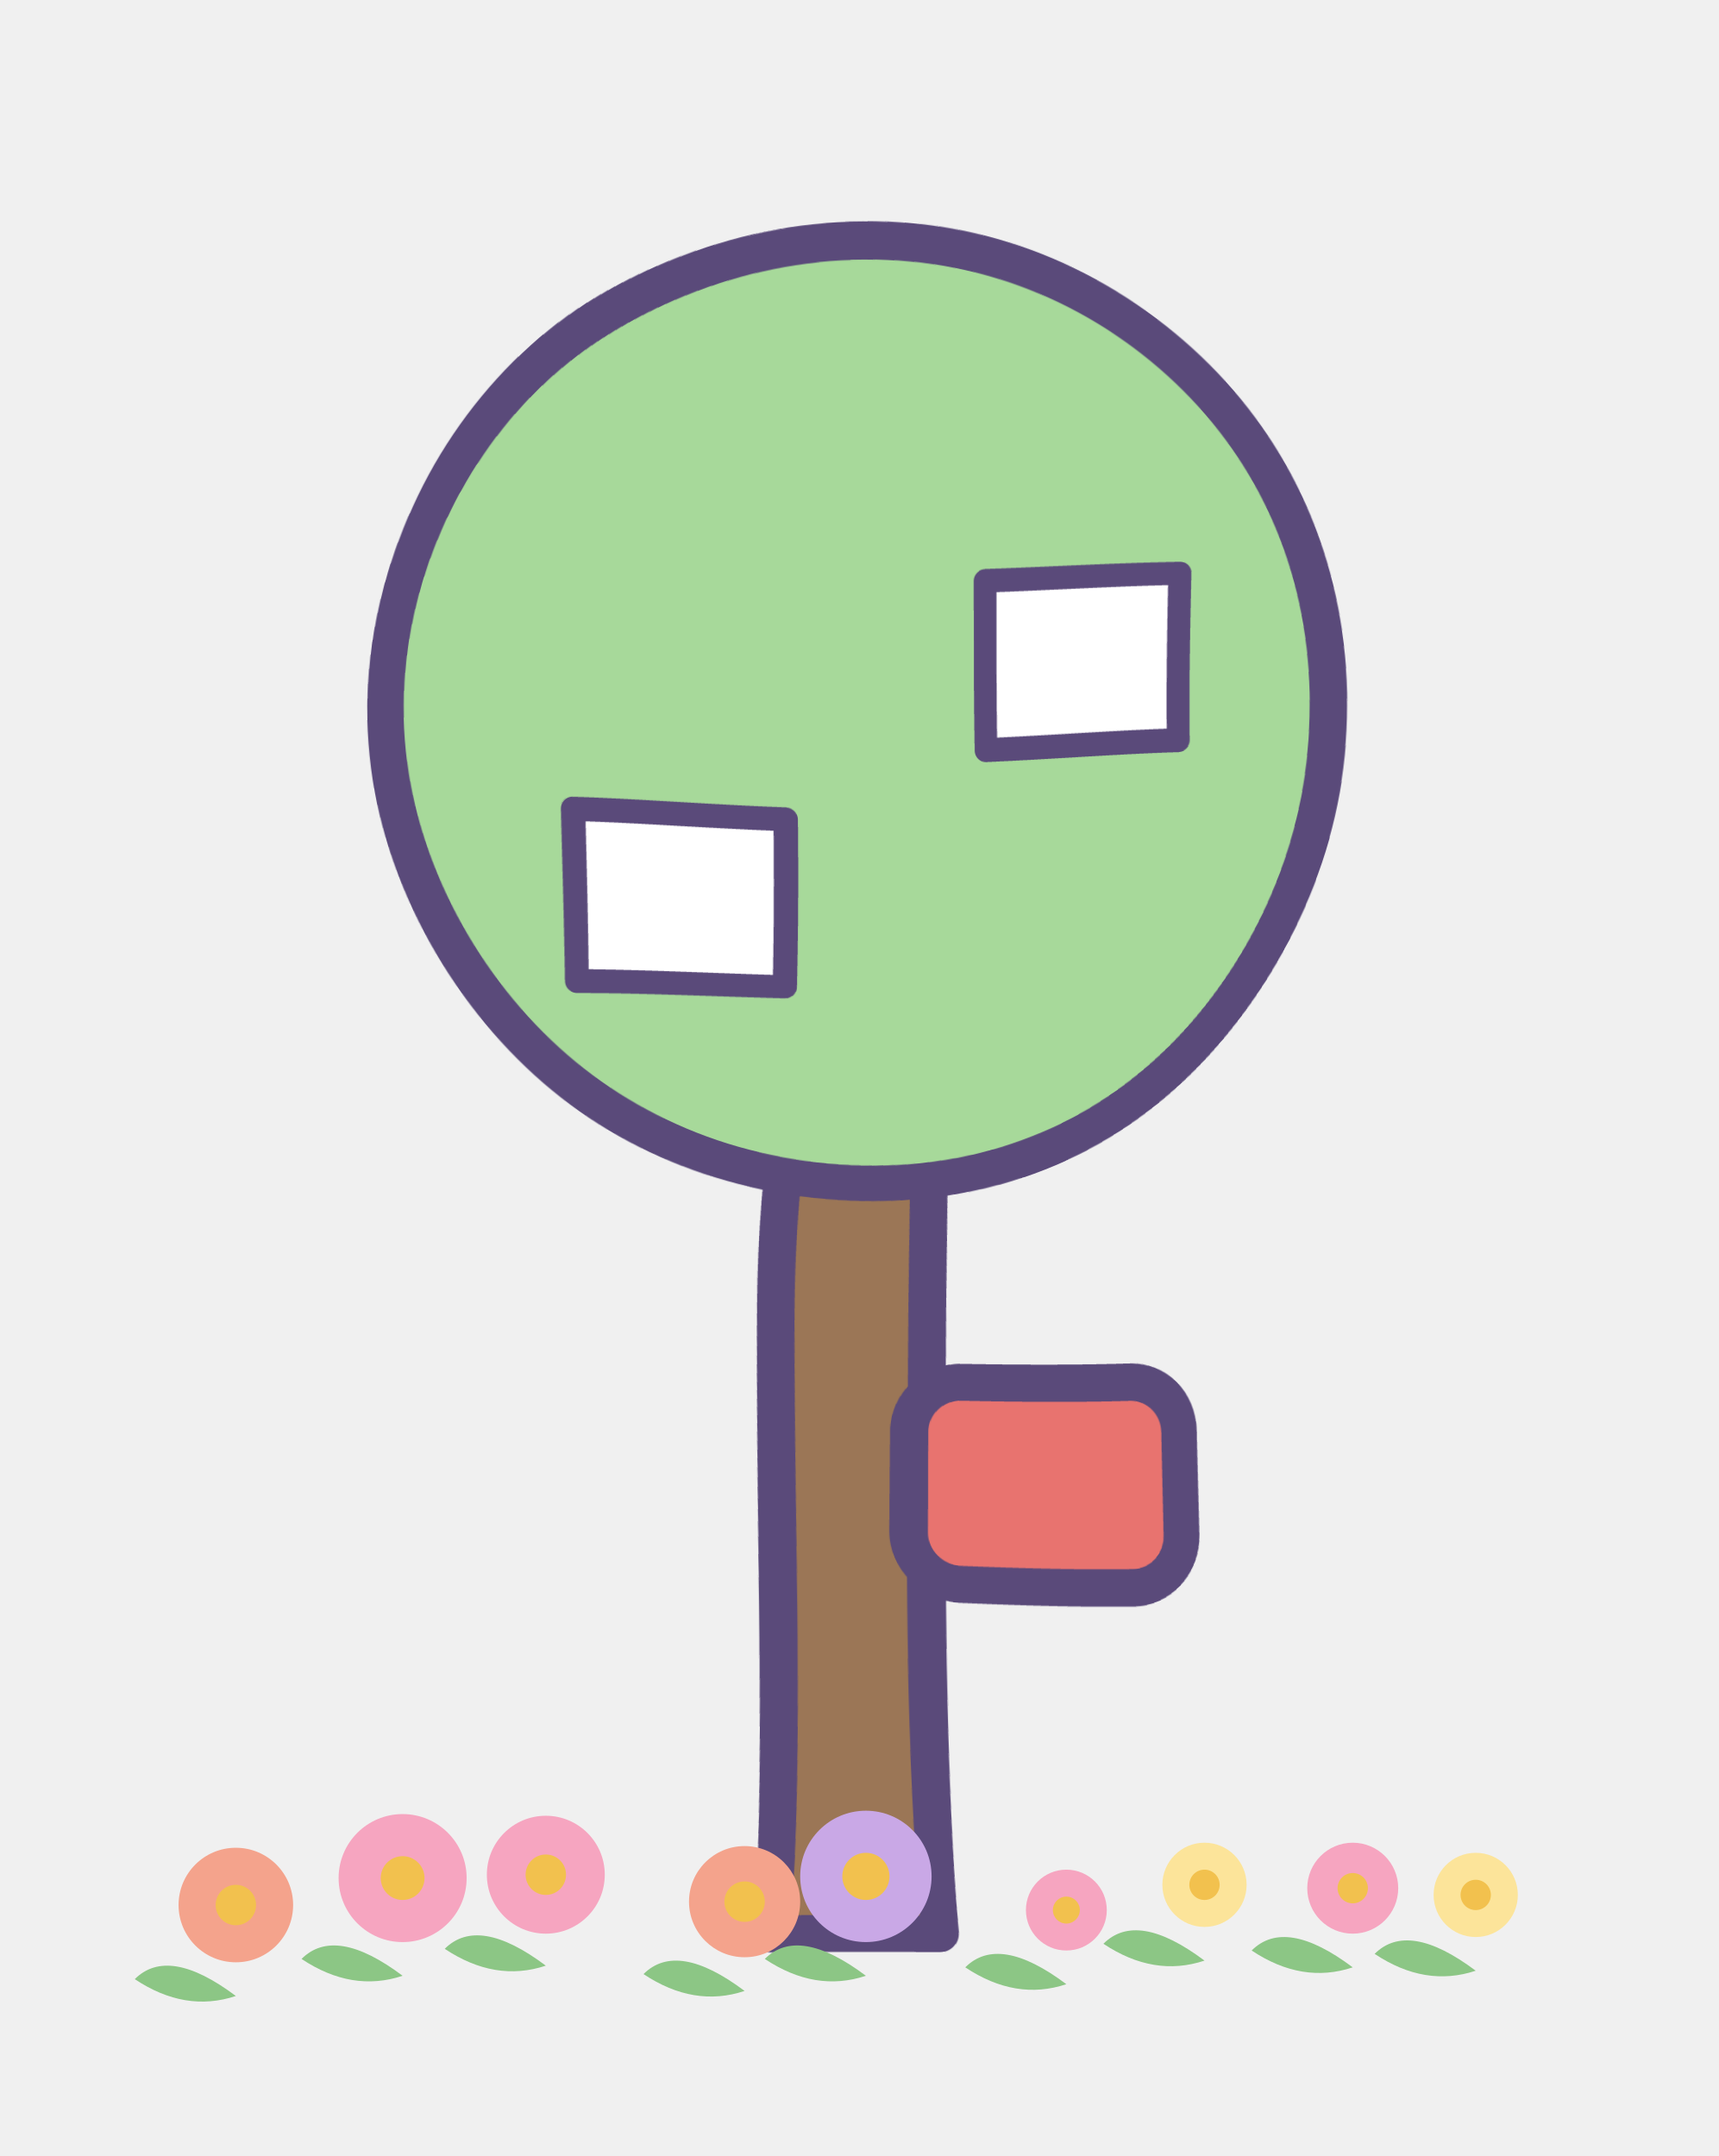
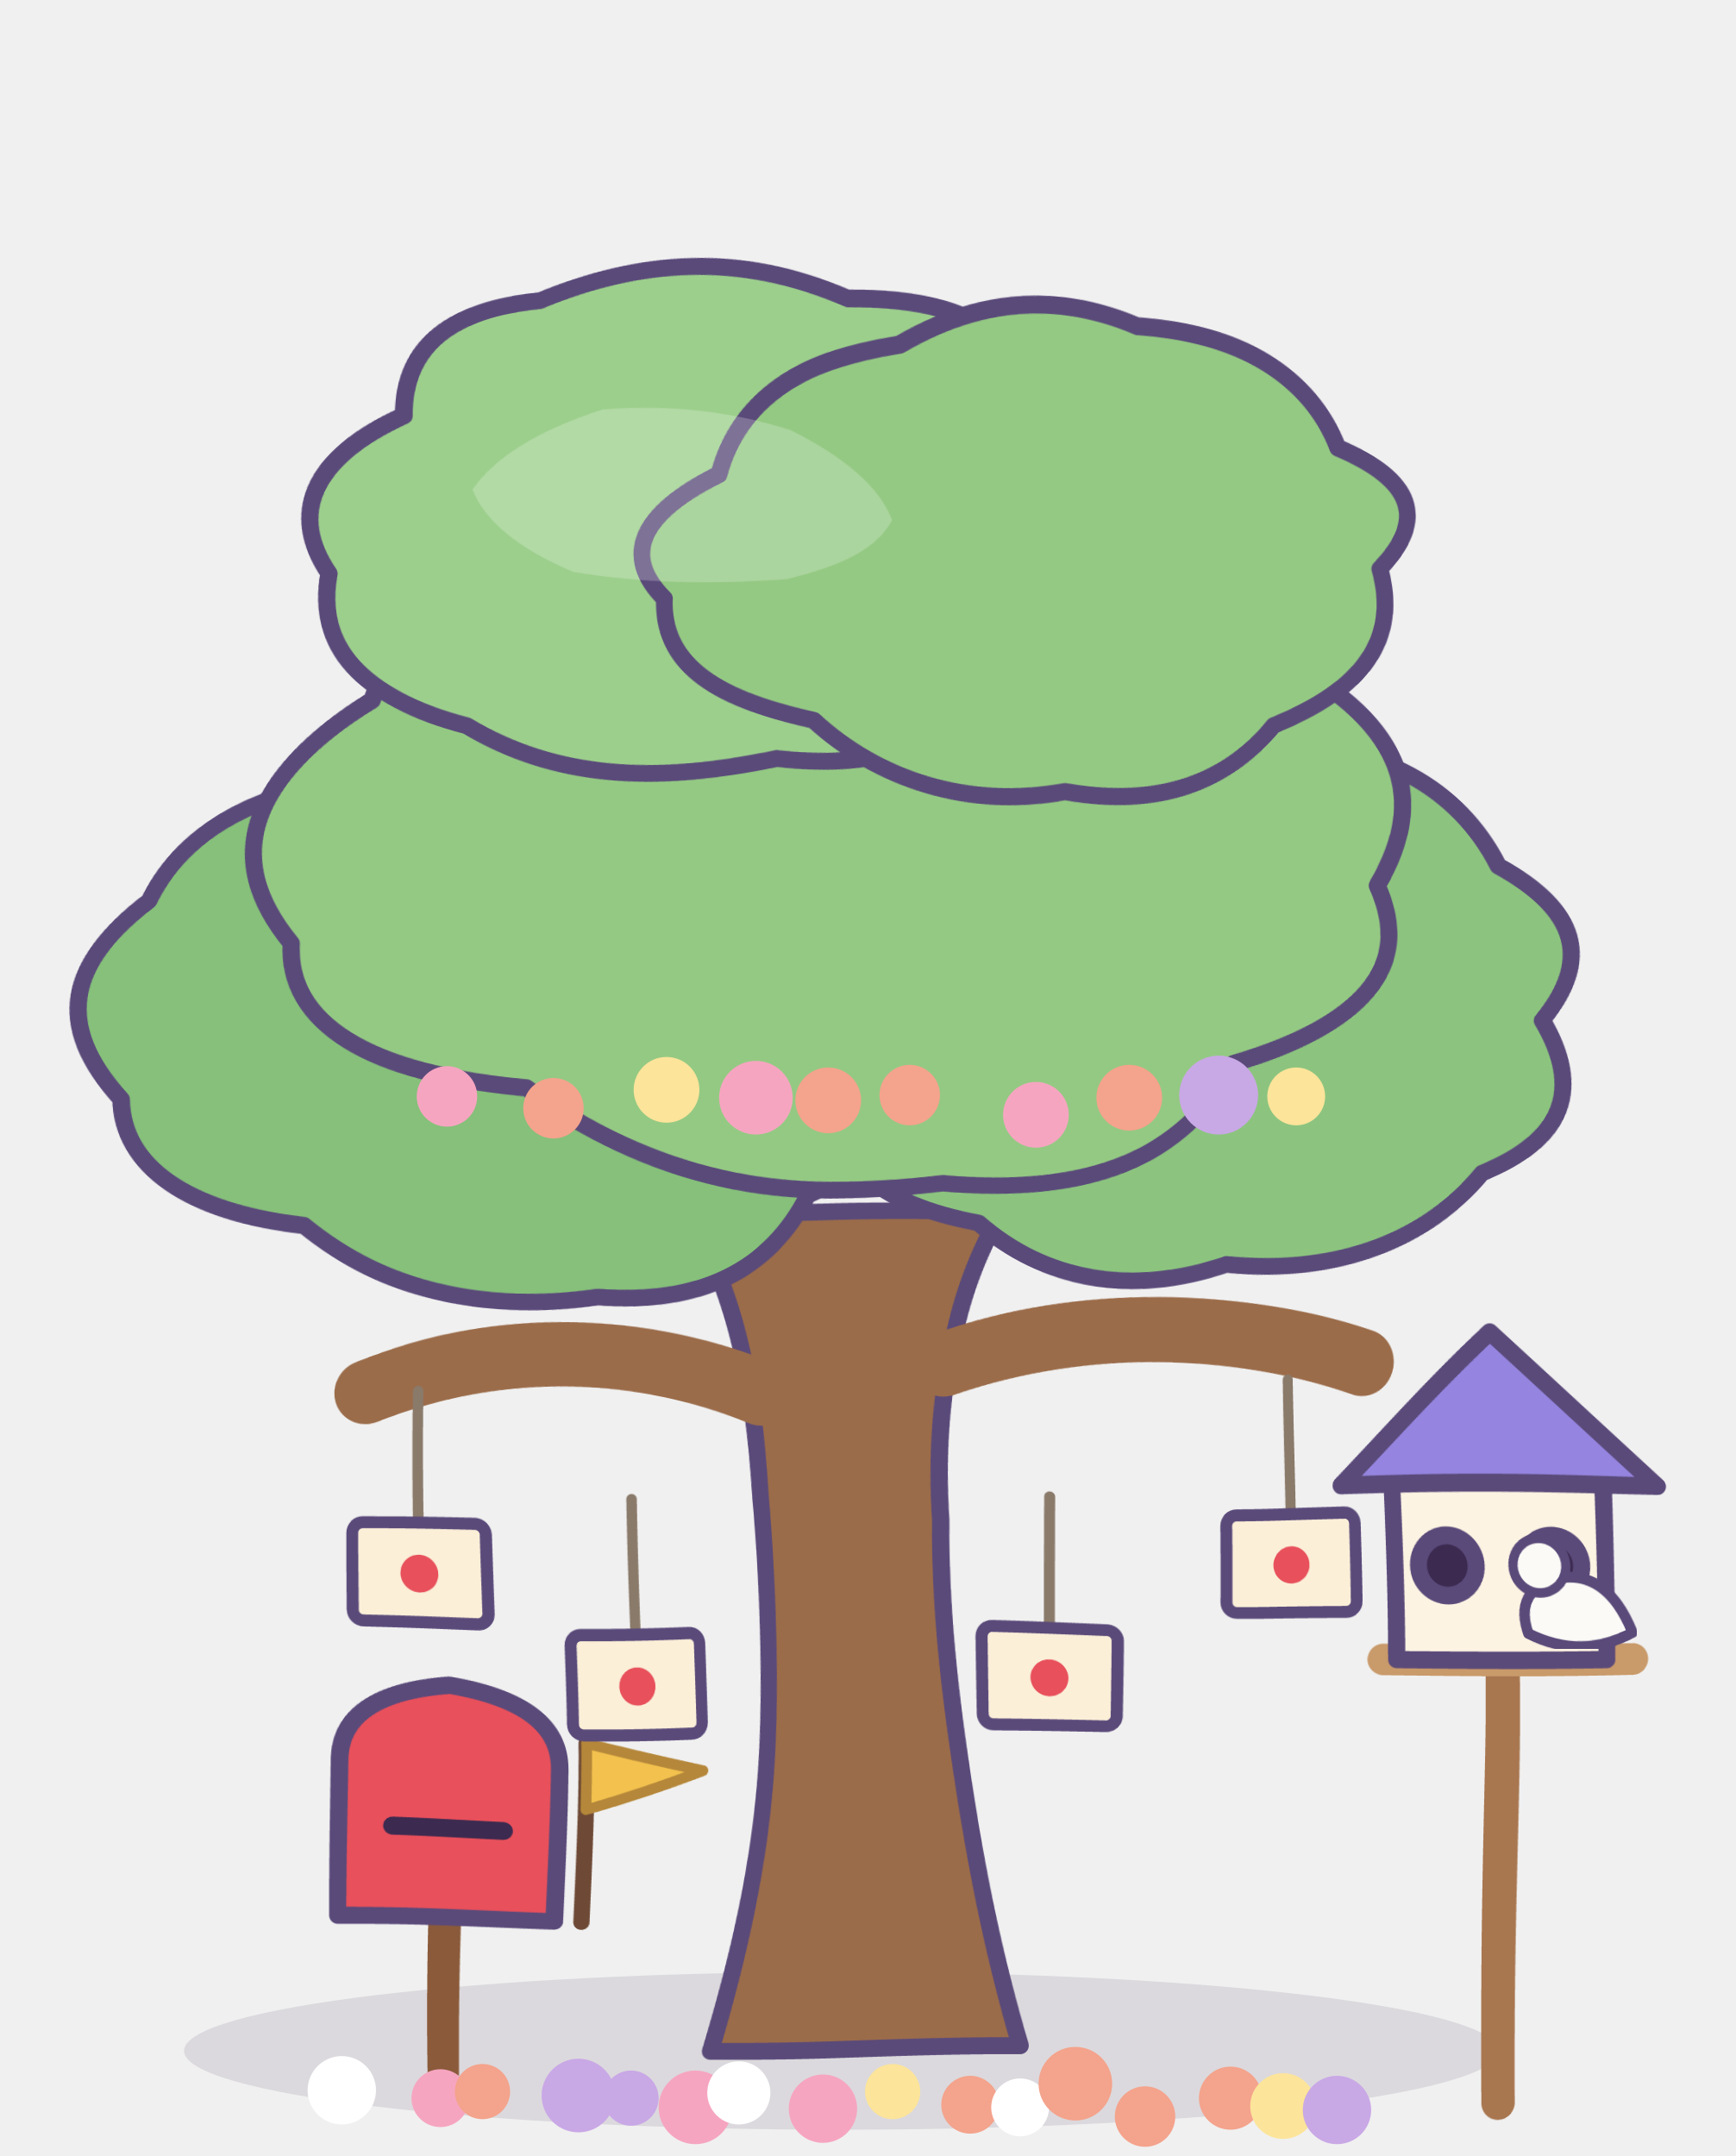
- <svg xmlns="http://www.w3.org/2000/svg" viewBox="398 722 102 128" width="102" height="128">
+ <svg xmlns="http://www.w3.org/2000/svg" viewBox="370 700 132 164" width="132" height="164">
  <defs>
    <filter id="firka" x="-5%" y="-5%" width="110%" height="110%">
      <feTurbulence type="fractalNoise" baseFrequency="0.03" numOctaves="1" seed="4" />
      <feDisplacementMap in="SourceGraphic" scale="3" />
    </filter>
    <filter id="szurke">
-       <feColorMatrix type="saturate" values=".3" />
+       <feColorMatrix type="saturate" values=".25" />
    </filter>
  </defs>
-   <g filter="url(#firka)" stroke="#5a4a7a" stroke-width="2.2" stroke-linejoin="round" stroke-linecap="round">
-     <g id="h-postafa">
-       <path d="M444,837 C446,812 442,795 446,780 L452,780 C454,798 452,818 454,837 Z" fill="#9b7656" />
-       <circle cx="449" cy="764" r="28" fill="#a7d99a" />
-       <rect x="452" y="804" width="16" height="12" rx="3" fill="#e8736f" />
-       <path d="M432,770 L432,780 L444,780 L444,770 Z M456,756 L456,766 L468,766 L468,756 Z" fill="#fff" stroke-width="1.4" />
+   <ellipse cx="434" cy="856" rx="50" ry="6" fill="#3c2a50" opacity="0.12" stroke="none" />
+   <g filter="url(#firka)" stroke="#5a4a7a" stroke-width="1.3" stroke-linejoin="round" stroke-linecap="round">
+     <path d="M424,856 Q430,834 428,814 Q427,800 422,792 L446,792 Q441,802 442,816 Q442,836 448,856 Z" fill="#9b6c4a" />
+     <path d="M428,806 Q414,800 398,806 M442,804 Q458,798 474,804" stroke="#9b6c4a" stroke-width="5" fill="none" />
+     <path d="M437.6,778 Q441.2,786.2 431.2,790.7 Q426.9,799.2 415.3,798.5 Q402.4,800.7 392.9,793 Q379.6,791.5 379.6,784 Q372.3,775.9 381.5,768.7 Q385.5,759.8 400.3,758.9 Q407.7,752.9 416,757.9 Q430,758.3 435.2,767.4 Q443.8,771.2 437.6,778 Z" fill="#86c07a" />
+     <path d="M487.6,777.9 Q492.6,786.1 483.3,789.8 Q476.9,797.6 463.1,796 Q452,799.6 444.3,792.9 Q432.6,790.8 432.9,782.2 Q423.6,775.3 430.2,768.6 Q431.6,760 445.3,758.3 Q454.8,752.1 466.5,756.4 Q479.5,757 484,765.9 Q493,770.8 487.6,777.9 Z" fill="#8cc47f" />
+     <path d="M474.9,767.5 Q479,776.8 463.4,780.5 Q457.6,791 441.5,789.8 Q423.4,792.4 409.9,782.6 Q391.9,781.1 392.4,772 Q384.3,762.1 398,753 Q402.1,741.3 420,739.4 Q430.2,731.5 442,737.8 Q460.1,738 466.8,749.7 Q481.2,757.1 474.9,767.5 Z" fill="#94c983" />
+     <path d="M454.7,742.5 Q456,749.1 443.4,751.8 Q439.7,758.9 429.2,757.8 Q415.2,760.9 405.1,754.8 Q393.2,751.7 394.9,743.5 Q390.5,736.9 400.7,731.6 Q400.7,723.5 410.9,722.7 Q422.6,718.1 434.9,723.1 Q446.9,722.8 448.8,730.1 Q459.5,735.2 454.7,742.5 Z" fill="#9ccf8c" />
+     <path d="M474.8,743.1 Q477.1,751.1 466.8,755.1 Q461.5,761.6 450.4,759.6 Q439.2,761.5 431.9,754.8 Q420.1,752.4 420.4,745.4 Q415.4,740.4 424.7,736.1 Q427,728.3 438.6,726.4 Q447.7,721.3 456.9,725.2 Q468.9,726.2 471.7,734 Q480.3,737.6 474.8,743.1 Z" fill="#94c983" />
+     <path d="M437.6,739.3 Q436,742.4 429.8,744 Q421.5,744.7 413.3,743.2 Q407,740.5 405.7,737 Q408.5,733.2 415.8,731.1 Q423.2,730.7 430.2,732.8 Q436.3,735.7 437.6,739.3 Z" fill="#fff" opacity=".22" stroke="none" />
+   </g>
+   <g filter="url(#firka)" stroke="#5a4a7a" stroke-width="1.3" stroke-linejoin="round" stroke-linecap="round">
+     <path d="M404,858 V846" stroke="#8a5a3a" stroke-width="2.4" />
+     <path d="M396,846 V834 Q396,829 404,828 Q412,829 412,834 V846 Z" fill="#e8505b" />
+     <path d="M400,839 H408" stroke="#3c2a50" stroke-width="1.4" />
+     <g transform="translate(414 832)">
+       <path d="M0,0 V14" stroke="#6e4a36" stroke-width="1.2" />
+       <path d="M0,0 l9,2.2 l-9,2.9 Z" fill="#f2c14e" stroke="#b5873a" stroke-width=".8">
+         <animateTransform attributeName="transform" type="skewY" values="0;-7;0" dur="2.4s" repeatCount="indefinite" />
+       </path>
    </g>
  </g>
-   <g stroke="none">
-     <path d="M412.0,840.5 q-4,-3 -6,-1 q3,2 6,1 Z" fill="#8cc685" />
-     <circle cx="412.0" cy="835.1" r="3.4" fill="#f4a38c" />
-     <circle cx="412.0" cy="835.1" r="1.2" fill="#f2c14e" />
-     <path d="M421.9,839.3 q-4,-3 -6,-1 q3,2 6,1 Z" fill="#8cc685" />
-     <circle cx="421.9" cy="833.5" r="3.8" fill="#f6a5c0" />
-     <circle cx="421.9" cy="833.5" r="1.3" fill="#f2c14e" />
-     <path d="M430.4,838.7 q-4,-3 -6,-1 q3,2 6,1 Z" fill="#8cc685" />
-     <circle cx="430.4" cy="833.3" r="3.5" fill="#f6a5c0" />
-     <circle cx="430.4" cy="833.3" r="1.2" fill="#f2c14e" />
-     <path d="M442.2,840.2 q-4,-3 -6,-1 q3,2 6,1 Z" fill="#8cc685" />
-     <circle cx="442.2" cy="834.9" r="3.3" fill="#f4a38c" />
-     <circle cx="442.2" cy="834.9" r="1.2" fill="#f2c14e" />
-     <path d="M449.4,839.3 q-4,-3 -6,-1 q3,2 6,1 Z" fill="#8cc685" />
-     <circle cx="449.4" cy="833.4" r="3.9" fill="#c9a8e6" />
-     <circle cx="449.4" cy="833.4" r="1.4" fill="#f2c14e" />
-     <path d="M461.3,839.8 q-4,-3 -6,-1 q3,2 6,1 Z" fill="#8cc685" />
-     <circle cx="461.3" cy="835.4" r="2.4" fill="#f6a5c0" />
-     <circle cx="461.3" cy="835.4" r="0.8" fill="#f2c14e" />
-     <path d="M469.5,838.4 q-4,-3 -6,-1 q3,2 6,1 Z" fill="#8cc685" />
-     <circle cx="469.5" cy="833.9" r="2.5" fill="#fce49a" />
-     <circle cx="469.5" cy="833.9" r="0.9" fill="#f2c14e" />
-     <path d="M478.3,838.8 q-4,-3 -6,-1 q3,2 6,1 Z" fill="#8cc685" />
-     <circle cx="478.3" cy="834.1" r="2.7" fill="#f6a5c0" />
-     <circle cx="478.3" cy="834.1" r="0.9" fill="#f2c14e" />
-     <path d="M485.6,839.0 q-4,-3 -6,-1 q3,2 6,1 Z" fill="#8cc685" />
-     <circle cx="485.6" cy="834.5" r="2.5" fill="#fce49a" />
-     <circle cx="485.6" cy="834.5" r="0.9" fill="#f2c14e" />
+   <g filter="url(#firka)" stroke="#5a4a7a" stroke-width="1.3" stroke-linejoin="round" stroke-linecap="round">
+     <path d="M484,860 V826" stroke="#a8764f" stroke-width="2.6" />
+     <path d="M475,826 H494" stroke="#c99a6a" stroke-width="2.4" />
+     <path d="M476,826 V812 H492 V826 Z" fill="#fdf3e2" />
+     <path d="M472,813 L484,802 L496,813 Z" fill="#9585e0" />
+     <circle cx="480" cy="819" r="2.2" fill="#3c2a50" />
+     <circle cx="488" cy="819" r="2.2" fill="#3c2a50" />
  </g>
-   <path transform="translate(435.2,774.0)" d="M0,-5 L1.2,-1.2 L5,0 L1.2,1.2 L0,5 L-1.2,1.2 L-5,0 L-1.2,-1.2Z" fill="#fff6c2" stroke="#e3a92a" stroke-width=".8" opacity="0">
+   <g filter="url(#firka)" stroke="#5a4a7a" stroke-width="1.3" stroke-linejoin="round" stroke-linecap="round">
+     <g>
+       <path d="M402,806 V816" stroke="#8a7a6a" stroke-width=".8" />
+       <rect x="397" y="816" width="10" height="7.4" rx=".8" fill="#fbefd8" stroke-width=".9" />
+       <circle cx="402" cy="819.8" r="1.4" fill="#e8505b" stroke="none" />
+       <animateTransform attributeName="transform" type="rotate" values="-7 402 806;7 402 806;-7 402 806" dur="2.6s" repeatCount="indefinite" />
+     </g>
+     <g>
+       <path d="M418,814 V824" stroke="#8a7a6a" stroke-width=".8" />
+       <rect x="413" y="824" width="10" height="7.4" rx=".8" fill="#fbefd8" stroke-width=".9" />
+       <circle cx="418" cy="827.8" r="1.4" fill="#e8505b" stroke="none" />
+       <animateTransform attributeName="transform" type="rotate" values="-7 418 814;7 418 814;-7 418 814" dur="3.3s" repeatCount="indefinite" />
+     </g>
+     <g>
+       <path d="M450,814 V824" stroke="#8a7a6a" stroke-width=".8" />
+       <rect x="445" y="824" width="10" height="7.4" rx=".8" fill="#fbefd8" stroke-width=".9" />
+       <circle cx="450" cy="827.8" r="1.4" fill="#e8505b" stroke="none" />
+       <animateTransform attributeName="transform" type="rotate" values="-7 450 814;7 450 814;-7 450 814" dur="4.0s" repeatCount="indefinite" />
+     </g>
+     <g>
+       <path d="M468,805 V815" stroke="#8a7a6a" stroke-width=".8" />
+       <rect x="463" y="815" width="10" height="7.4" rx=".8" fill="#fbefd8" stroke-width=".9" />
+       <circle cx="468" cy="818.8" r="1.4" fill="#e8505b" stroke="none" />
+       <animateTransform attributeName="transform" type="rotate" values="-7 468 805;7 468 805;-7 468 805" dur="4.7s" repeatCount="indefinite" />
+     </g>
+   </g>
+   <g filter="url(#firka)" stroke="#5a4a7a" stroke-width="1.3" stroke-linejoin="round" stroke-linecap="round">
+     <g>
+       <g transform="translate(491 824)">
+         <path d="M3,0 Q1,-5 -3,-4 Q-6,-3 -5,0 Q-1,2 3,0 Z" fill="#fbfaf6" stroke-width=".8" />
+         <circle cx="-4" cy="-5" r="2" fill="#fbfaf6" stroke-width=".7" />
+       </g>
+       <animateTransform attributeName="transform" type="translate" values="0,0;0,0;0,-2;0,0;0,0" keyTimes="0;.6;.66;.72;1" dur="4s" repeatCount="indefinite" />
+     </g>
+   </g>
+   <circle cx="396" cy="859" r="2.6" fill="#fff" stroke="none" />
+   <circle cx="403.5" cy="859.6" r="2.2" fill="#f6a5c0" stroke="none" />
+   <circle cx="406.7" cy="859.1" r="2.1" fill="#f4a38c" stroke="none" />
+   <circle cx="414" cy="859.4" r="2.8" fill="#c9a8e6" stroke="none" />
+   <circle cx="418" cy="859.6" r="2.1" fill="#c9a8e6" stroke="none" />
+   <circle cx="422.9" cy="860.3" r="2.8" fill="#f6a5c0" stroke="none" />
+   <circle cx="426.2" cy="859.2" r="2.4" fill="#fff" stroke="none" />
+   <circle cx="432.6" cy="860.4" r="2.6" fill="#f6a5c0" stroke="none" />
+   <circle cx="437.9" cy="859.1" r="2.1" fill="#fce49a" stroke="none" />
+   <circle cx="443.8" cy="860.1" r="2.2" fill="#f4a38c" stroke="none" />
+   <circle cx="447.6" cy="860.3" r="2.2" fill="#fff" stroke="none" />
+   <circle cx="451.8" cy="858.5" r="2.8" fill="#f4a38c" stroke="none" />
+   <circle cx="457.1" cy="861" r="2.3" fill="#f4a38c" stroke="none" />
+   <circle cx="463.6" cy="859.6" r="2.4" fill="#f4a38c" stroke="none" />
+   <circle cx="467.6" cy="860.2" r="2.5" fill="#fce49a" stroke="none" />
+   <circle cx="471.7" cy="860.5" r="2.6" fill="#c9a8e6" stroke="none" />
+   <circle cx="404" cy="783.4" r="2.3" fill="#f6a5c0" stroke="none" />
+   <circle cx="412.1" cy="784.3" r="2.3" fill="#f4a38c" stroke="none" />
+   <circle cx="420.7" cy="782.9" r="2.5" fill="#fce49a" stroke="none" />
+   <circle cx="427.5" cy="783.5" r="2.8" fill="#f6a5c0" stroke="none" />
+   <circle cx="433" cy="783.7" r="2.5" fill="#f4a38c" stroke="none" />
+   <circle cx="439.2" cy="783.3" r="2.3" fill="#f4a38c" stroke="none" />
+   <circle cx="448.8" cy="784.8" r="2.5" fill="#f6a5c0" stroke="none" />
+   <circle cx="455.9" cy="783.5" r="2.5" fill="#f4a38c" stroke="none" />
+   <circle cx="462.7" cy="783.3" r="3" fill="#c9a8e6" stroke="none" />
+   <circle cx="468.6" cy="783.4" r="2.2" fill="#fce49a" stroke="none" />
+   <path transform="translate(420,732)" d="M0,-5 L1.2,-1.2 L5,0 L1.2,1.2 L0,5 L-1.2,1.2 L-5,0 L-1.2,-1.2Z" fill="#fff6c2" stroke="#e3a92a" stroke-width=".8" opacity="0">
    <animate attributeName="opacity" values="0;1;0" dur="2.6s" begin="0s" repeatCount="indefinite" />
  </path>
-   <path transform="translate(454.4,766.0)" d="M0,-5 L1.2,-1.2 L5,0 L1.2,1.2 L0,5 L-1.2,1.2 L-5,0 L-1.2,-1.2Z" fill="#fff6c2" stroke="#e3a92a" stroke-width=".8" opacity="0">
+   <path transform="translate(470,770)" d="M0,-5 L1.2,-1.2 L5,0 L1.2,1.2 L0,5 L-1.2,1.2 L-5,0 L-1.2,-1.2Z" fill="#fff6c2" stroke="#e3a92a" stroke-width=".8" opacity="0">
    <animate attributeName="opacity" values="0;1;0" dur="3.3s" begin="0.9s" repeatCount="indefinite" />
  </path>
-   <path transform="translate(471.2,774.0)" d="M0,-5 L1.2,-1.2 L5,0 L1.2,1.2 L0,5 L-1.2,1.2 L-5,0 L-1.2,-1.2Z" fill="#fff6c2" stroke="#e3a92a" stroke-width=".8" opacity="0">
+   <path transform="translate(400,790)" d="M0,-5 L1.2,-1.2 L5,0 L1.2,1.2 L0,5 L-1.2,1.2 L-5,0 L-1.2,-1.2Z" fill="#fff6c2" stroke="#e3a92a" stroke-width=".8" opacity="0">
    <animate attributeName="opacity" values="0;1;0" dur="4s" begin="1.8s" repeatCount="indefinite" />
  </path>
</svg>
